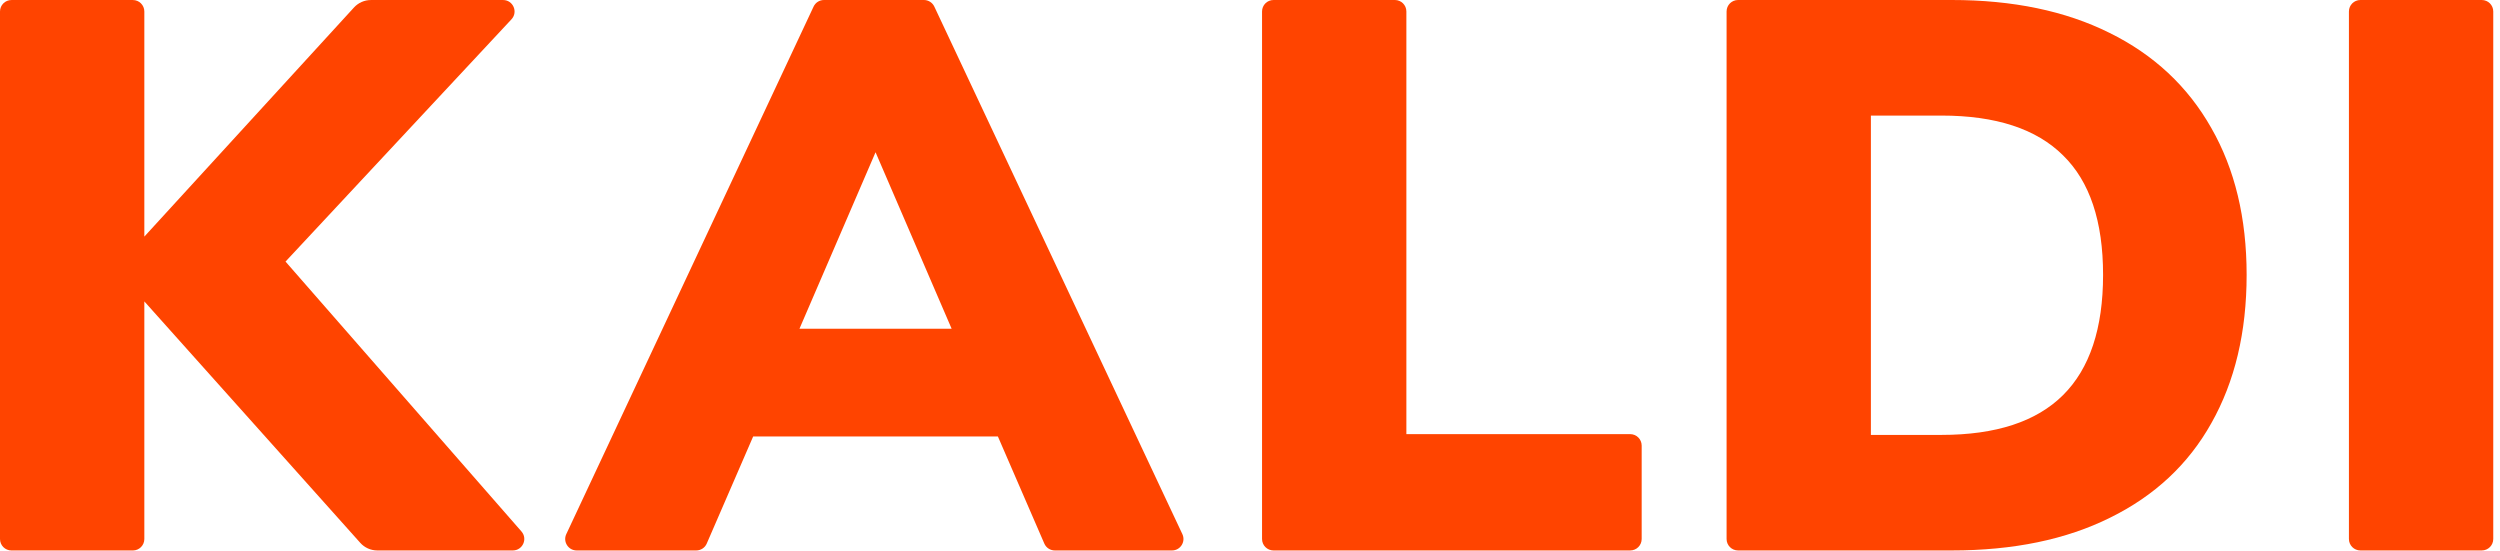
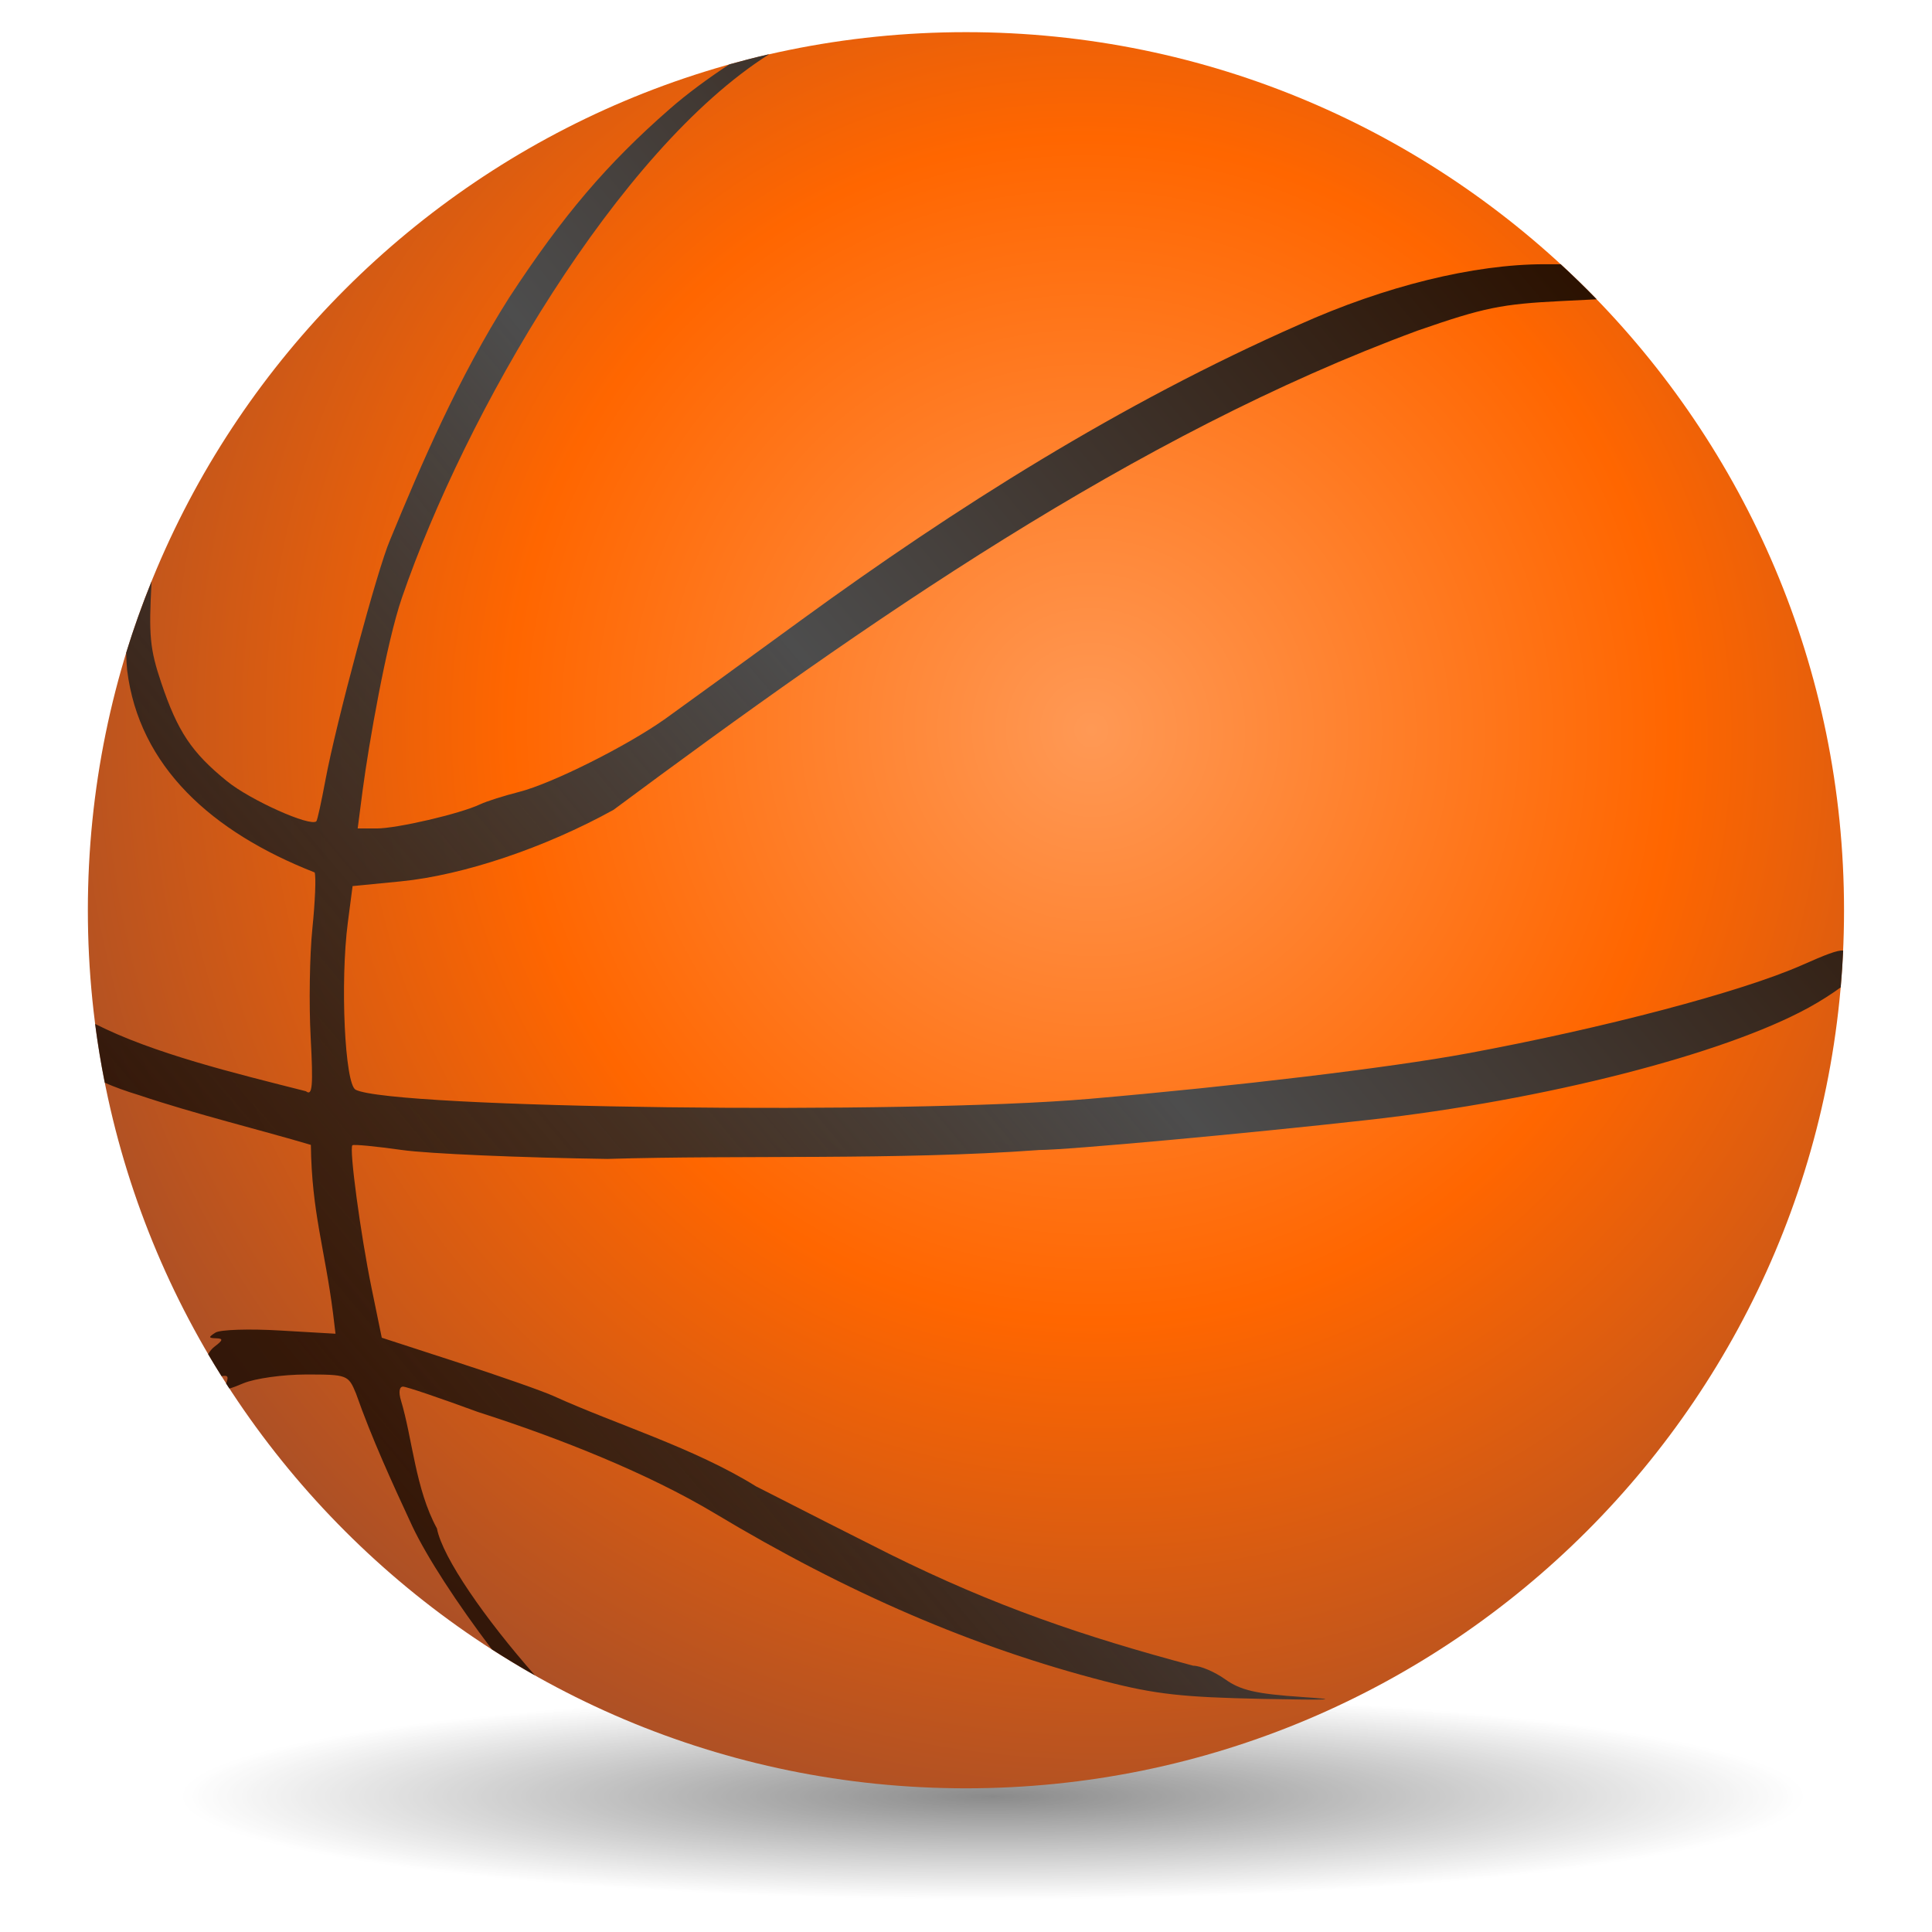
- <svg xmlns="http://www.w3.org/2000/svg" xmlns:xlink="http://www.w3.org/1999/xlink" viewBox="0 0 109 24">
-   <g transform="translate(-1470)">
-     <g style="mix-blend-mode:normal" transform="translate(1470)" fill="#f40">
-       <use xlink:href="#b" style="mix-blend-mode:normal" />
-       <use xlink:href="#c" style="mix-blend-mode:normal" />
-       <use xlink:href="#d" style="mix-blend-mode:normal" />
-       <use xlink:href="#e" style="mix-blend-mode:normal" />
-       <use xlink:href="#f" style="mix-blend-mode:normal" />
+ <svg xmlns="http://www.w3.org/2000/svg" id="svg3052" viewBox="0 0 330 330" version="1.1">
+   <defs id="defs3054">
+     <radialGradient id="radialGradient3209" gradientUnits="userSpaceOnUse" cy="472.46" cx="137.63" gradientTransform="matrix(1 0 0 .10599 0 422.39)" r="140.22">
+       <stop id="stop3038" stop-opacity=".651" offset="0" />
+       <stop id="stop3040" stop-opacity="0" offset="1" />
+     </radialGradient>
+     <radialGradient id="radialGradient3211" gradientUnits="userSpaceOnUse" cy="-104.88" cx="76.246" gradientTransform="matrix(.36426 1.3 -1.2734 .3568 -85.079 -166.58)" r="108.55">
+       <stop id="stop3001" stop-color="#f95" offset="0" />
+       <stop id="stop3007" stop-color="#f60" offset=".5" />
+       <stop id="stop2999" stop-color="#a14d2b" offset="1" />
+     </radialGradient>
+     <linearGradient id="linearGradient3213" y2="25.643" gradientUnits="userSpaceOnUse" x2="613.7" gradientTransform="translate(-357.97 16.8)" y1="205.27" x1="400.53">
+       <stop id="stop3032" stop-color="#0a0400" stop-opacity=".749" offset="0" />
+       <stop id="stop3030" stop-color="#4d4d4d" offset=".5" />
+       <stop id="stop3026" stop-color="#2b1100" offset="1" />
+     </linearGradient>
+   </defs>
+   <g id="layer1" transform="translate(0 -722.36)">
+     <g id="g3203" transform="matrix(1.0363 0 0 1.0363 -57.392 265.27)">
+       <path id="path3034" opacity=".7" d="m277.85 472.46c0 8.208-62.777 14.862-140.22 14.862-77.439 0-140.22-6.654-140.22-14.862 0-8.208 62.777-14.862 140.22-14.862 77.439 0 140.22 6.654 140.22 14.862z" fill="url(#radialGradient3209)" transform="matrix(.95494 0 0 1.1453 87.608 196.05)" />
+       <g id="g3866" transform="translate(46.592 426.86)">
+         <path id="path2995" d="m169.29-82.586c0 59.953-48.601 108.55-108.55 108.55-59.953 0-108.55-48.601-108.55-108.55 0-59.953 48.601-108.55 108.55-108.55 59.953 0 108.55 48.601 108.55 108.55z" fill="url(#radialGradient3211)" transform="matrix(1.3333 0 0 1.3333 87.016 274.36)" />
+         <path id="path3009" fill="url(#linearGradient3213)" d="m135.59 23.144c-2.22 0.508-4.414 1.079-6.594 1.688-3.441 2.26-6.927 4.817-9.781 7.312-10.404 9.095-17.598 17.537-26.5 31.125-8.421 13.296-14.455 27.371-19.656 40-2.026 4.659-8.874 30.086-10.625 39.5-0.665 3.575-1.334 6.644-1.5 6.812-0.955 0.971-10.851-3.456-14.719-6.594-5.847-4.743-8.142-8.197-10.844-16.219-1.885-5.596-2.084-7.832-1.594-16.719-1.552 3.84-2.964 7.755-4.188 11.75 0 0.011-0 0.021 0 0.031 0.014 1.012 0.068 1.973 0.156 2.844 1.956 15.885 13.944 26.693 30.906 33.344 0.249 0.688 0.076 4.85-0.375 9.25-0.451 4.4-0.574 12.482-0.281 17.938 0.433 8.083 0.284 9.722-0.781 8.875-11.896-3.013-25.116-6.218-34.75-11.094 0.422 3.261 0.959 6.498 1.594 9.688 1.611 0.716 3.483 1.39 5.688 2.062 9.211 3.099 20.302 5.808 28.281 8.188 0.145 11.129 2.296 17.104 3.656 27.75l0.406 3.375-9.156-0.531c-5.051-0.301-9.848-0.148-10.625 0.344-1.197 0.758-1.176 0.898 0.094 0.938 1.217 0.038 1.169 0.298-0.25 1.375-0.395 0.3-0.769 0.747-1.062 1.25 0.718 1.223 1.466 2.426 2.219 3.625 0.989-0.215 1.189 0.051 0.812 1.031-0.028 0.073-0.04 0.122-0.062 0.188 0.175 0.273 0.354 0.54 0.531 0.812 0.472-0.114 1.226-0.408 2.344-0.875 1.874-0.783 6.512-1.438 10.312-1.438 6.79 0 6.953 0.07 8.219 3.125 2.622 7.464 6.044 14.899 9.281 21.875 2.418 5.111 7.357 12.702 13.125 20.312 2.322 1.492 4.684 2.921 7.094 4.281-8.154-9.241-15.255-19.416-16.156-24.219-3.553-6.491-4.029-14.799-5.938-21.125-0.403-1.324-0.264-2.25 0.344-2.25 0.568 0 6.142 1.9 12.375 4.188 13.628 4.364 28.121 10.183 38.937 16.656 21.98 13.198 42.785 22.154 64.375 27.719 8.264 2.13 12.778 2.639 26 2.906 11.218 0.227 13.162 0.137 6.5-0.312-7.582-0.512-10.141-1.111-12.656-2.906-1.734-1.238-4.101-2.25-5.281-2.25-18.048-4.822-32.701-9.794-50.062-18.406-4.675-2.341-14.575-7.353-22-11.156-10.199-6.345-23.133-10.229-33.344-14.875-1.733-0.797-8.819-3.28-15.75-5.531l-12.594-4.094-1.688-8.219c-1.804-8.802-3.708-22.948-3.156-23.5 0.185-0.185 3.87 0.172 8.188 0.781s19.544 1.263 33.844 1.469c21.935-0.663 47.923 0.241 71.188-1.469 4.588-0.01 34.091-2.702 54.312-4.969 28.867-3.236 58.458-10.792 72.5-18.5 2.027-1.113 3.86-2.3 5.281-3.344 0.175-2.01 0.314-4.03 0.406-6.062-0.938-0.098-2.886 0.67-6.812 2.406-9.928 4.39-32.732 10.408-55.219 14.562-12.579 2.324-37.804 5.358-62.156 7.469-30.369 2.632-115.03 1.576-121-1.5-1.781-0.918-2.564-17.734-1.281-27.562l0.781-6 7.969-0.781c10.301-1.02 23.719-5.53 35.031-11.781 41.766-30.993 85.798-61.767 132.56-79 10.94-3.8 13.83-4.384 23.812-4.875l5.688-0.281c-1.922-1.984-3.906-3.91-5.938-5.781-0.795-0.007-1.665 0-2.656 0-11.673 0-26.316 3.606-40.469 9.969-29.504 12.986-56.699 30.232-81.844 48.531-9.821 7.16-19.946 14.519-22.5 16.344-6.305 4.505-18.746 10.738-24.187 12.125-2.455 0.626-5.369 1.542-6.469 2.062-3.267 1.545-13.668 3.969-17.031 3.969h-3.125l0.812-6.25c0.996-7.554 3.922-24.34 6.469-31.75 10.451-30.413 35.56-73.812 60.562-89.625z" />
+       </g>
    </g>
  </g>
-   <defs>
-     <path id="b" d="M22.735 23.171c.283.323.053.829-.376.829h-5.907c-.285 0-.556-.121-.745-.333l-9.414-10.526v10.36c0 .276-.224.5-.5.5h-5.293c-.276 0-.5-.224-.5-.5v-23c0-.276.224-.5.5-.5h5.293c.276 0 .5.224.5.5v9.815l9.141-9.99c.19-.207.457-.325.738-.325h5.762c.437 0 .664.521.366.841l-9.851 10.563 10.287 11.767z" />
-     <path id="c" d="M45.991 24c-.199 0-.38-.118-.459-.301l-2.024-4.669h-10.67l-2.024 4.669c-.079.183-.259.301-.459.301h-5.212c-.366 0-.608-.381-.453-.712l10.782-23c.082-.176.259-.288.453-.288h4.358c.194 0 .37.112.453.287l10.815 23c.156.332-.086.713-.452.713h-5.108zm-11.135-9.668h6.635l-3.317-7.694-3.317 7.694z" />
-     <path id="d" d="M55.525 24c-.276 0-.5-.224-.5-.5v-23c0-.276.224-.5.5-.5h5.293c.276 0 .5.224.5.5v18.428h9.759c.276 0 .5.224.5.5v4.072c0 .276-.224.5-.5.5h-15.552z" />
-     <path id="e" d="M75.279.5c0-.276.224-.5.5-.5h9.315c2.667 0 4.959.477 6.874 1.43 1.938.953 3.42 2.338 4.446 4.153 1.026 1.793 1.539 3.926 1.539 6.4 0 2.496-.513 4.652-1.539 6.468-1.003 1.793-2.474 3.166-4.412 4.119-1.915.953-4.218 1.43-6.908 1.43h-9.315c-.276 0-.5-.224-.5-.5v-23zm9.37 18.462c2.371 0 4.138-.579 5.301-1.736 1.163-1.157 1.744-2.905 1.744-5.242 0-2.338-.581-4.074-1.744-5.209-1.163-1.157-2.93-1.736-5.301-1.736h-3.078v13.923h3.078z" />
-     <path id="f" d="M102.913 24c-.276 0-.5-.224-.5-.5v-23c0-.276.224-.5.5-.5h5.293c.276 0 .5.224.5.5v23c0 .276-.224.5-.5.5h-5.293z" />
-   </defs>
</svg>
